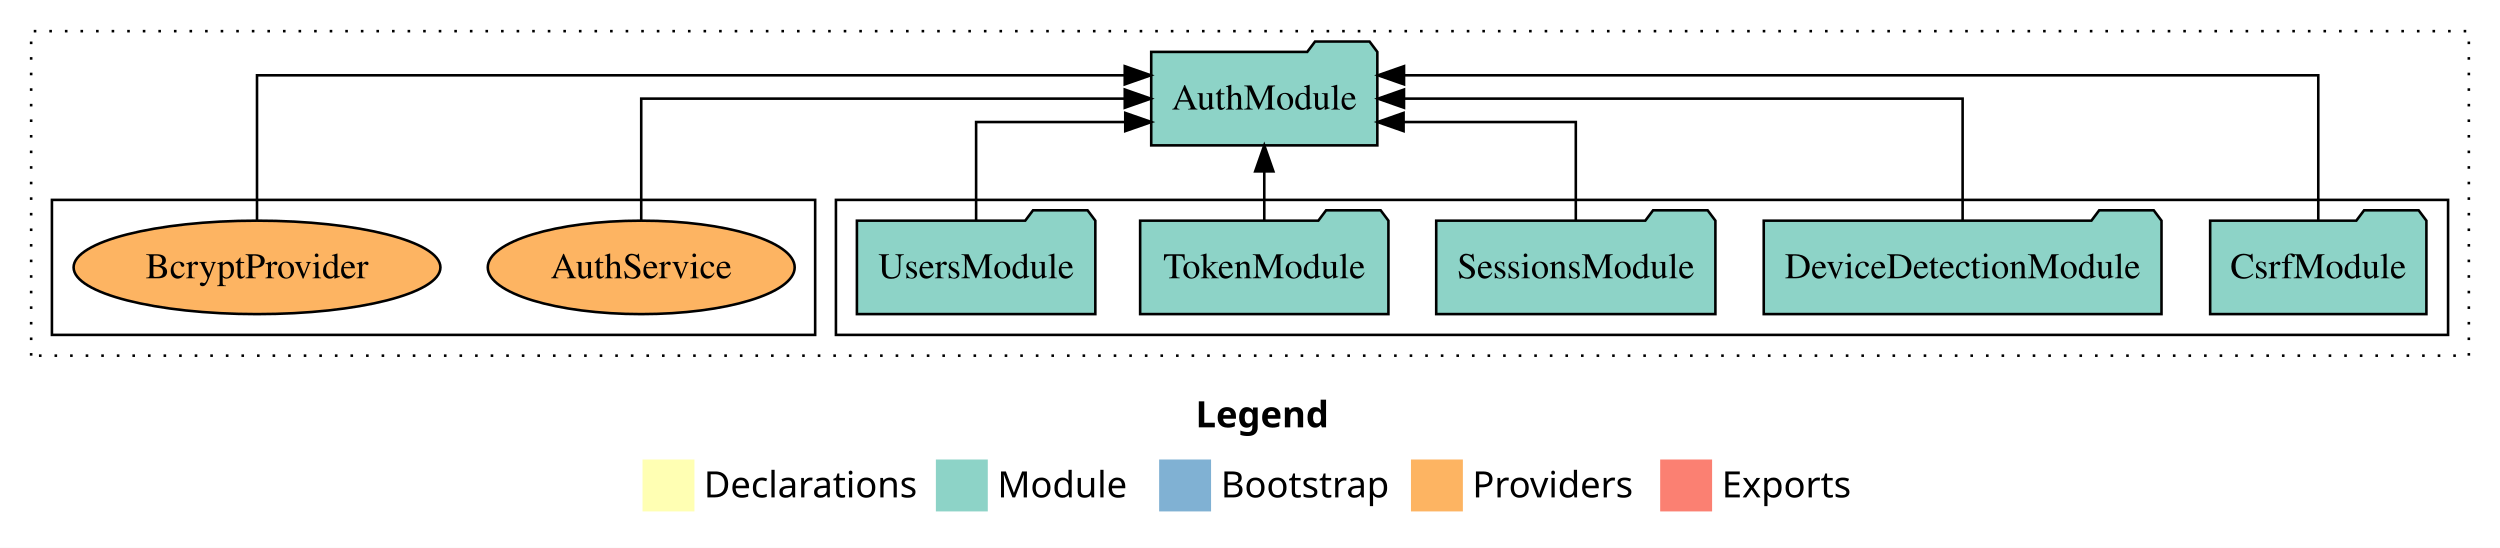
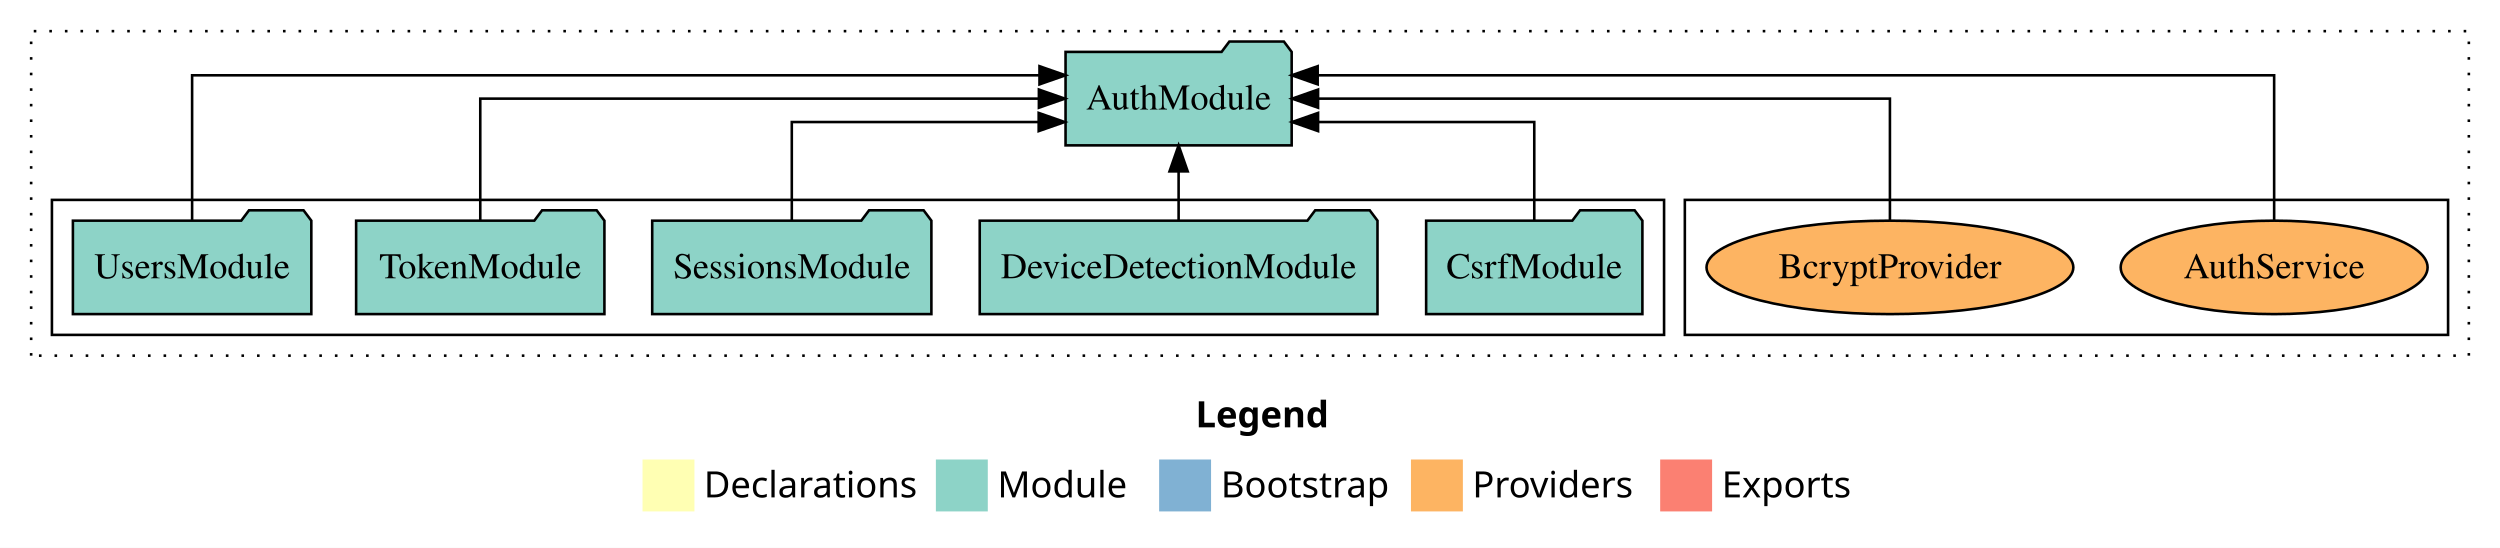
<svg xmlns="http://www.w3.org/2000/svg" width="963pt" height="211pt" viewBox="0.00 0.00 963.00 211.00">
  <g id="graph0" class="graph" transform="scale(1 1) rotate(0) translate(4 207)">
    <polygon fill="white" stroke="transparent" points="-4,4 -4,-207 959,-207 959,4 -4,4" />
    <text text-anchor="start" x="456.51" y="-42.4" font-family="Times-12" font-weight="bold" font-size="14.00">Legend</text>
    <polygon fill="#ffffb3" stroke="transparent" points="243.5,-10 243.5,-30 263.5,-30 263.5,-10 243.5,-10" />
    <text text-anchor="start" x="267.13" y="-15.4" font-family="Times-12" font-size="14.00">  Declarations</text>
    <polygon fill="#8dd3c7" stroke="transparent" points="356.5,-10 356.5,-30 376.5,-30 376.5,-10 356.5,-10" />
    <text text-anchor="start" x="380.23" y="-15.4" font-family="Times-12" font-size="14.00">  Module</text>
    <polygon fill="#80b1d3" stroke="transparent" points="442.5,-10 442.5,-30 462.5,-30 462.5,-10 442.5,-10" />
    <text text-anchor="start" x="466.28" y="-15.4" font-family="Times-12" font-size="14.00">  Bootstrap</text>
    <polygon fill="#fdb462" stroke="transparent" points="539.5,-10 539.5,-30 559.5,-30 559.5,-10 539.5,-10" />
    <text text-anchor="start" x="563.17" y="-15.4" font-family="Times-12" font-size="14.00">  Providers</text>
    <polygon fill="#fb8072" stroke="transparent" points="635.5,-10 635.5,-30 655.5,-30 655.5,-10 635.5,-10" />
    <text text-anchor="start" x="659.23" y="-15.4" font-family="Times-12" font-size="14.00">  Exports</text>
    <g id="clust1" class="cluster">
      <polygon fill="none" stroke="black" stroke-dasharray="1,5" points="8,-70 8,-195 947,-195 947,-70 8,-70" />
    </g>
+     <g id="clust6" class="cluster">
+       <polygon fill="none" stroke="black" points="645,-78 645,-130 939,-130 939,-78 645,-78" />
+     </g>
    <g id="clust3" class="cluster">
-       <polygon fill="none" stroke="black" points="318,-78 318,-130 939,-130 939,-78 318,-78" />
-     </g>
-     <g id="clust6" class="cluster">
-       <polygon fill="none" stroke="black" points="16,-78 16,-130 310,-130 310,-78 16,-78" />
+       <polygon fill="none" stroke="black" points="16,-78 16,-130 637,-130 637,-78 16,-78" />
    </g>
    <g id="node1" class="node">
-       <polygon fill="#8dd3c7" stroke="black" points="930.65,-122 927.65,-126 906.65,-126 903.65,-122 847.35,-122 847.35,-86 930.65,-86 930.65,-122" />
-       <text text-anchor="middle" x="889" y="-99.8" font-family="Times,serif" font-size="14.00">CsrfModule</text>
+       <polygon fill="#8dd3c7" stroke="black" points="628.65,-122 625.65,-126 604.65,-126 601.65,-122 545.35,-122 545.35,-86 628.65,-86 628.65,-122" />
+       <text text-anchor="middle" x="587" y="-99.8" font-family="Times,serif" font-size="14.00">CsrfModule</text>
    </g>
    <g id="node6" class="node">
-       <polygon fill="#8dd3c7" stroke="black" points="526.55,-187 523.55,-191 502.55,-191 499.55,-187 439.45,-187 439.45,-151 526.55,-151 526.55,-187" />
-       <text text-anchor="middle" x="483" y="-164.8" font-family="Times,serif" font-size="14.00">AuthModule</text>
+       <polygon fill="#8dd3c7" stroke="black" points="493.55,-187 490.55,-191 469.55,-191 466.55,-187 406.45,-187 406.45,-151 493.55,-151 493.55,-187" />
+       <text text-anchor="middle" x="450" y="-164.8" font-family="Times,serif" font-size="14.00">AuthModule</text>
    </g>
    <g id="edge1" class="edge">
-       <path fill="none" stroke="black" d="M889,-122.29C889,-144.21 889,-178 889,-178 889,-178 536.83,-178 536.83,-178" />
-       <polygon fill="black" stroke="black" points="536.83,-174.5 526.83,-178 536.83,-181.5 536.83,-174.5" />
+       <path fill="none" stroke="black" d="M587,-122.03C587,-138.4 587,-160 587,-160 587,-160 503.72,-160 503.72,-160" />
+       <polygon fill="black" stroke="black" points="503.72,-156.5 493.72,-160 503.72,-163.5 503.72,-156.5" />
    </g>
    <g id="node2" class="node">
-       <polygon fill="#8dd3c7" stroke="black" points="828.61,-122 825.61,-126 804.61,-126 801.61,-122 675.39,-122 675.39,-86 828.61,-86 828.61,-122" />
-       <text text-anchor="middle" x="752" y="-99.8" font-family="Times,serif" font-size="14.00">DeviceDetectionModule</text>
+       <polygon fill="#8dd3c7" stroke="black" points="526.61,-122 523.61,-126 502.61,-126 499.61,-122 373.39,-122 373.39,-86 526.61,-86 526.61,-122" />
+       <text text-anchor="middle" x="450" y="-99.8" font-family="Times,serif" font-size="14.00">DeviceDetectionModule</text>
    </g>
    <g id="edge2" class="edge">
-       <path fill="none" stroke="black" d="M752,-122.11C752,-141.34 752,-169 752,-169 752,-169 536.82,-169 536.82,-169" />
-       <polygon fill="black" stroke="black" points="536.82,-165.5 526.82,-169 536.82,-172.5 536.82,-165.5" />
+       <path fill="none" stroke="black" d="M450,-122.11C450,-122.11 450,-140.99 450,-140.99" />
+       <polygon fill="black" stroke="black" points="446.5,-140.99 450,-150.99 453.5,-140.99 446.5,-140.99" />
    </g>
    <g id="node3" class="node">
-       <polygon fill="#8dd3c7" stroke="black" points="656.77,-122 653.77,-126 632.77,-126 629.77,-122 549.23,-122 549.23,-86 656.77,-86 656.77,-122" />
-       <text text-anchor="middle" x="603" y="-99.8" font-family="Times,serif" font-size="14.00">SessionsModule</text>
+       <polygon fill="#8dd3c7" stroke="black" points="354.77,-122 351.77,-126 330.77,-126 327.77,-122 247.23,-122 247.23,-86 354.77,-86 354.77,-122" />
+       <text text-anchor="middle" x="301" y="-99.8" font-family="Times,serif" font-size="14.00">SessionsModule</text>
    </g>
    <g id="edge3" class="edge">
-       <path fill="none" stroke="black" d="M603,-122.03C603,-138.4 603,-160 603,-160 603,-160 536.66,-160 536.66,-160" />
-       <polygon fill="black" stroke="black" points="536.66,-156.5 526.66,-160 536.66,-163.5 536.66,-156.5" />
+       <path fill="none" stroke="black" d="M301,-122.03C301,-138.4 301,-160 301,-160 301,-160 396.1,-160 396.1,-160" />
+       <polygon fill="black" stroke="black" points="396.1,-163.5 406.1,-160 396.1,-156.5 396.1,-163.5" />
    </g>
    <g id="node4" class="node">
-       <polygon fill="#8dd3c7" stroke="black" points="530.82,-122 527.82,-126 506.82,-126 503.82,-122 435.18,-122 435.18,-86 530.82,-86 530.82,-122" />
-       <text text-anchor="middle" x="483" y="-99.8" font-family="Times,serif" font-size="14.00">TokenModule</text>
+       <polygon fill="#8dd3c7" stroke="black" points="228.82,-122 225.82,-126 204.82,-126 201.82,-122 133.18,-122 133.18,-86 228.82,-86 228.82,-122" />
+       <text text-anchor="middle" x="181" y="-99.8" font-family="Times,serif" font-size="14.00">TokenModule</text>
    </g>
    <g id="edge4" class="edge">
-       <path fill="none" stroke="black" d="M483,-122.11C483,-122.11 483,-140.99 483,-140.99" />
-       <polygon fill="black" stroke="black" points="479.5,-140.99 483,-150.99 486.5,-140.99 479.5,-140.99" />
+       <path fill="none" stroke="black" d="M181,-122.11C181,-141.34 181,-169 181,-169 181,-169 396.18,-169 396.18,-169" />
+       <polygon fill="black" stroke="black" points="396.18,-172.5 406.18,-169 396.18,-165.5 396.18,-172.5" />
    </g>
    <g id="node5" class="node">
-       <polygon fill="#8dd3c7" stroke="black" points="417.92,-122 414.92,-126 393.92,-126 390.92,-122 326.08,-122 326.08,-86 417.92,-86 417.92,-122" />
-       <text text-anchor="middle" x="372" y="-99.8" font-family="Times,serif" font-size="14.00">UsersModule</text>
+       <polygon fill="#8dd3c7" stroke="black" points="115.92,-122 112.92,-126 91.92,-126 88.92,-122 24.08,-122 24.08,-86 115.92,-86 115.92,-122" />
+       <text text-anchor="middle" x="70" y="-99.8" font-family="Times,serif" font-size="14.00">UsersModule</text>
    </g>
    <g id="edge5" class="edge">
-       <path fill="none" stroke="black" d="M372,-122.03C372,-138.4 372,-160 372,-160 372,-160 429.45,-160 429.45,-160" />
-       <polygon fill="black" stroke="black" points="429.45,-163.5 439.45,-160 429.45,-156.5 429.45,-163.5" />
+       <path fill="none" stroke="black" d="M70,-122.29C70,-144.21 70,-178 70,-178 70,-178 396.41,-178 396.41,-178" />
+       <polygon fill="black" stroke="black" points="396.41,-181.5 406.41,-178 396.41,-174.5 396.41,-181.5" />
    </g>
    <g id="node7" class="node">
-       <ellipse fill="#fdb462" stroke="black" cx="243" cy="-104" rx="59.11" ry="18" />
-       <text text-anchor="middle" x="243" y="-99.8" font-family="Times,serif" font-size="14.00">AuthService</text>
+       <ellipse fill="#fdb462" stroke="black" cx="872" cy="-104" rx="59.11" ry="18" />
+       <text text-anchor="middle" x="872" y="-99.8" font-family="Times,serif" font-size="14.00">AuthService</text>
    </g>
    <g id="edge6" class="edge">
-       <path fill="none" stroke="black" d="M243,-122.11C243,-141.34 243,-169 243,-169 243,-169 429.26,-169 429.26,-169" />
-       <polygon fill="black" stroke="black" points="429.26,-172.5 439.26,-169 429.26,-165.5 429.26,-172.5" />
+       <path fill="none" stroke="black" d="M872,-122.29C872,-144.21 872,-178 872,-178 872,-178 503.57,-178 503.57,-178" />
+       <polygon fill="black" stroke="black" points="503.57,-174.5 493.57,-178 503.57,-181.5 503.57,-174.5" />
    </g>
    <g id="node8" class="node">
-       <ellipse fill="#fdb462" stroke="black" cx="95" cy="-104" rx="70.65" ry="18" />
-       <text text-anchor="middle" x="95" y="-99.8" font-family="Times,serif" font-size="14.00">BcryptProvider</text>
+       <ellipse fill="#fdb462" stroke="black" cx="724" cy="-104" rx="70.65" ry="18" />
+       <text text-anchor="middle" x="724" y="-99.8" font-family="Times,serif" font-size="14.00">BcryptProvider</text>
    </g>
    <g id="edge7" class="edge">
-       <path fill="none" stroke="black" d="M95,-122.29C95,-144.21 95,-178 95,-178 95,-178 429.25,-178 429.25,-178" />
-       <polygon fill="black" stroke="black" points="429.25,-181.5 439.25,-178 429.25,-174.5 429.25,-181.5" />
+       <path fill="none" stroke="black" d="M724,-122.11C724,-141.34 724,-169 724,-169 724,-169 503.72,-169 503.72,-169" />
+       <polygon fill="black" stroke="black" points="503.72,-165.5 493.72,-169 503.72,-172.5 503.72,-165.5" />
    </g>
  </g>
</svg>
